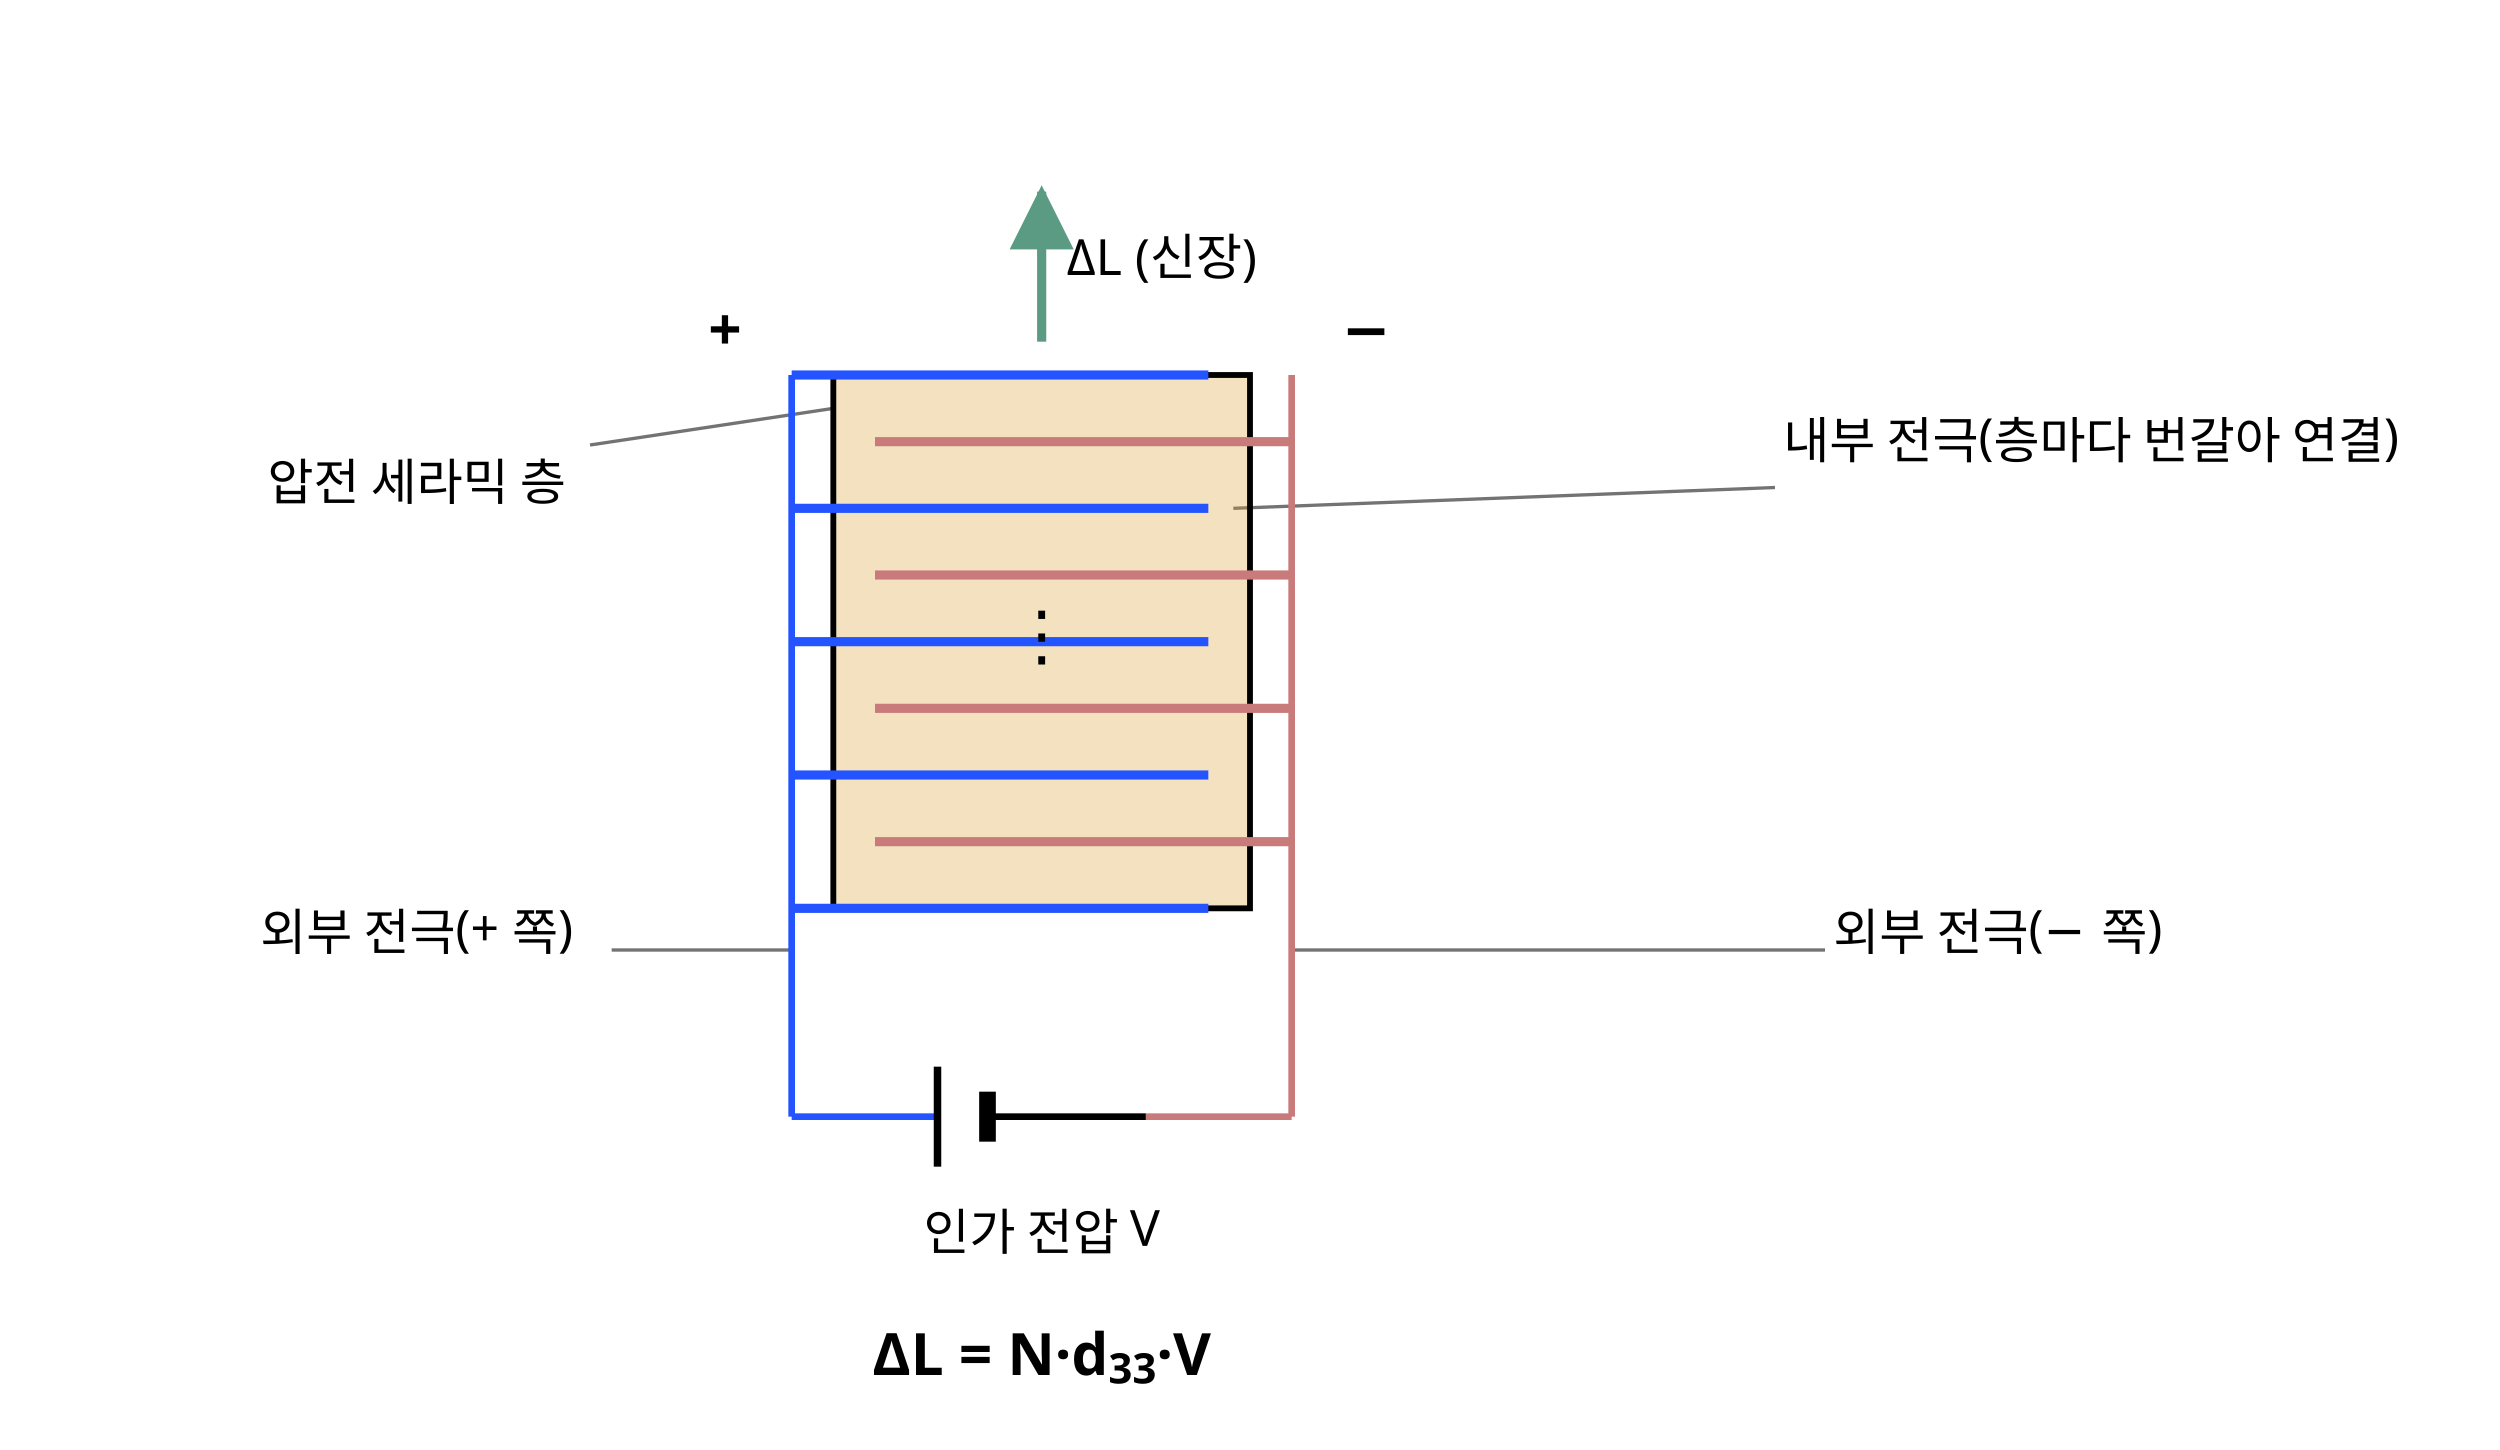
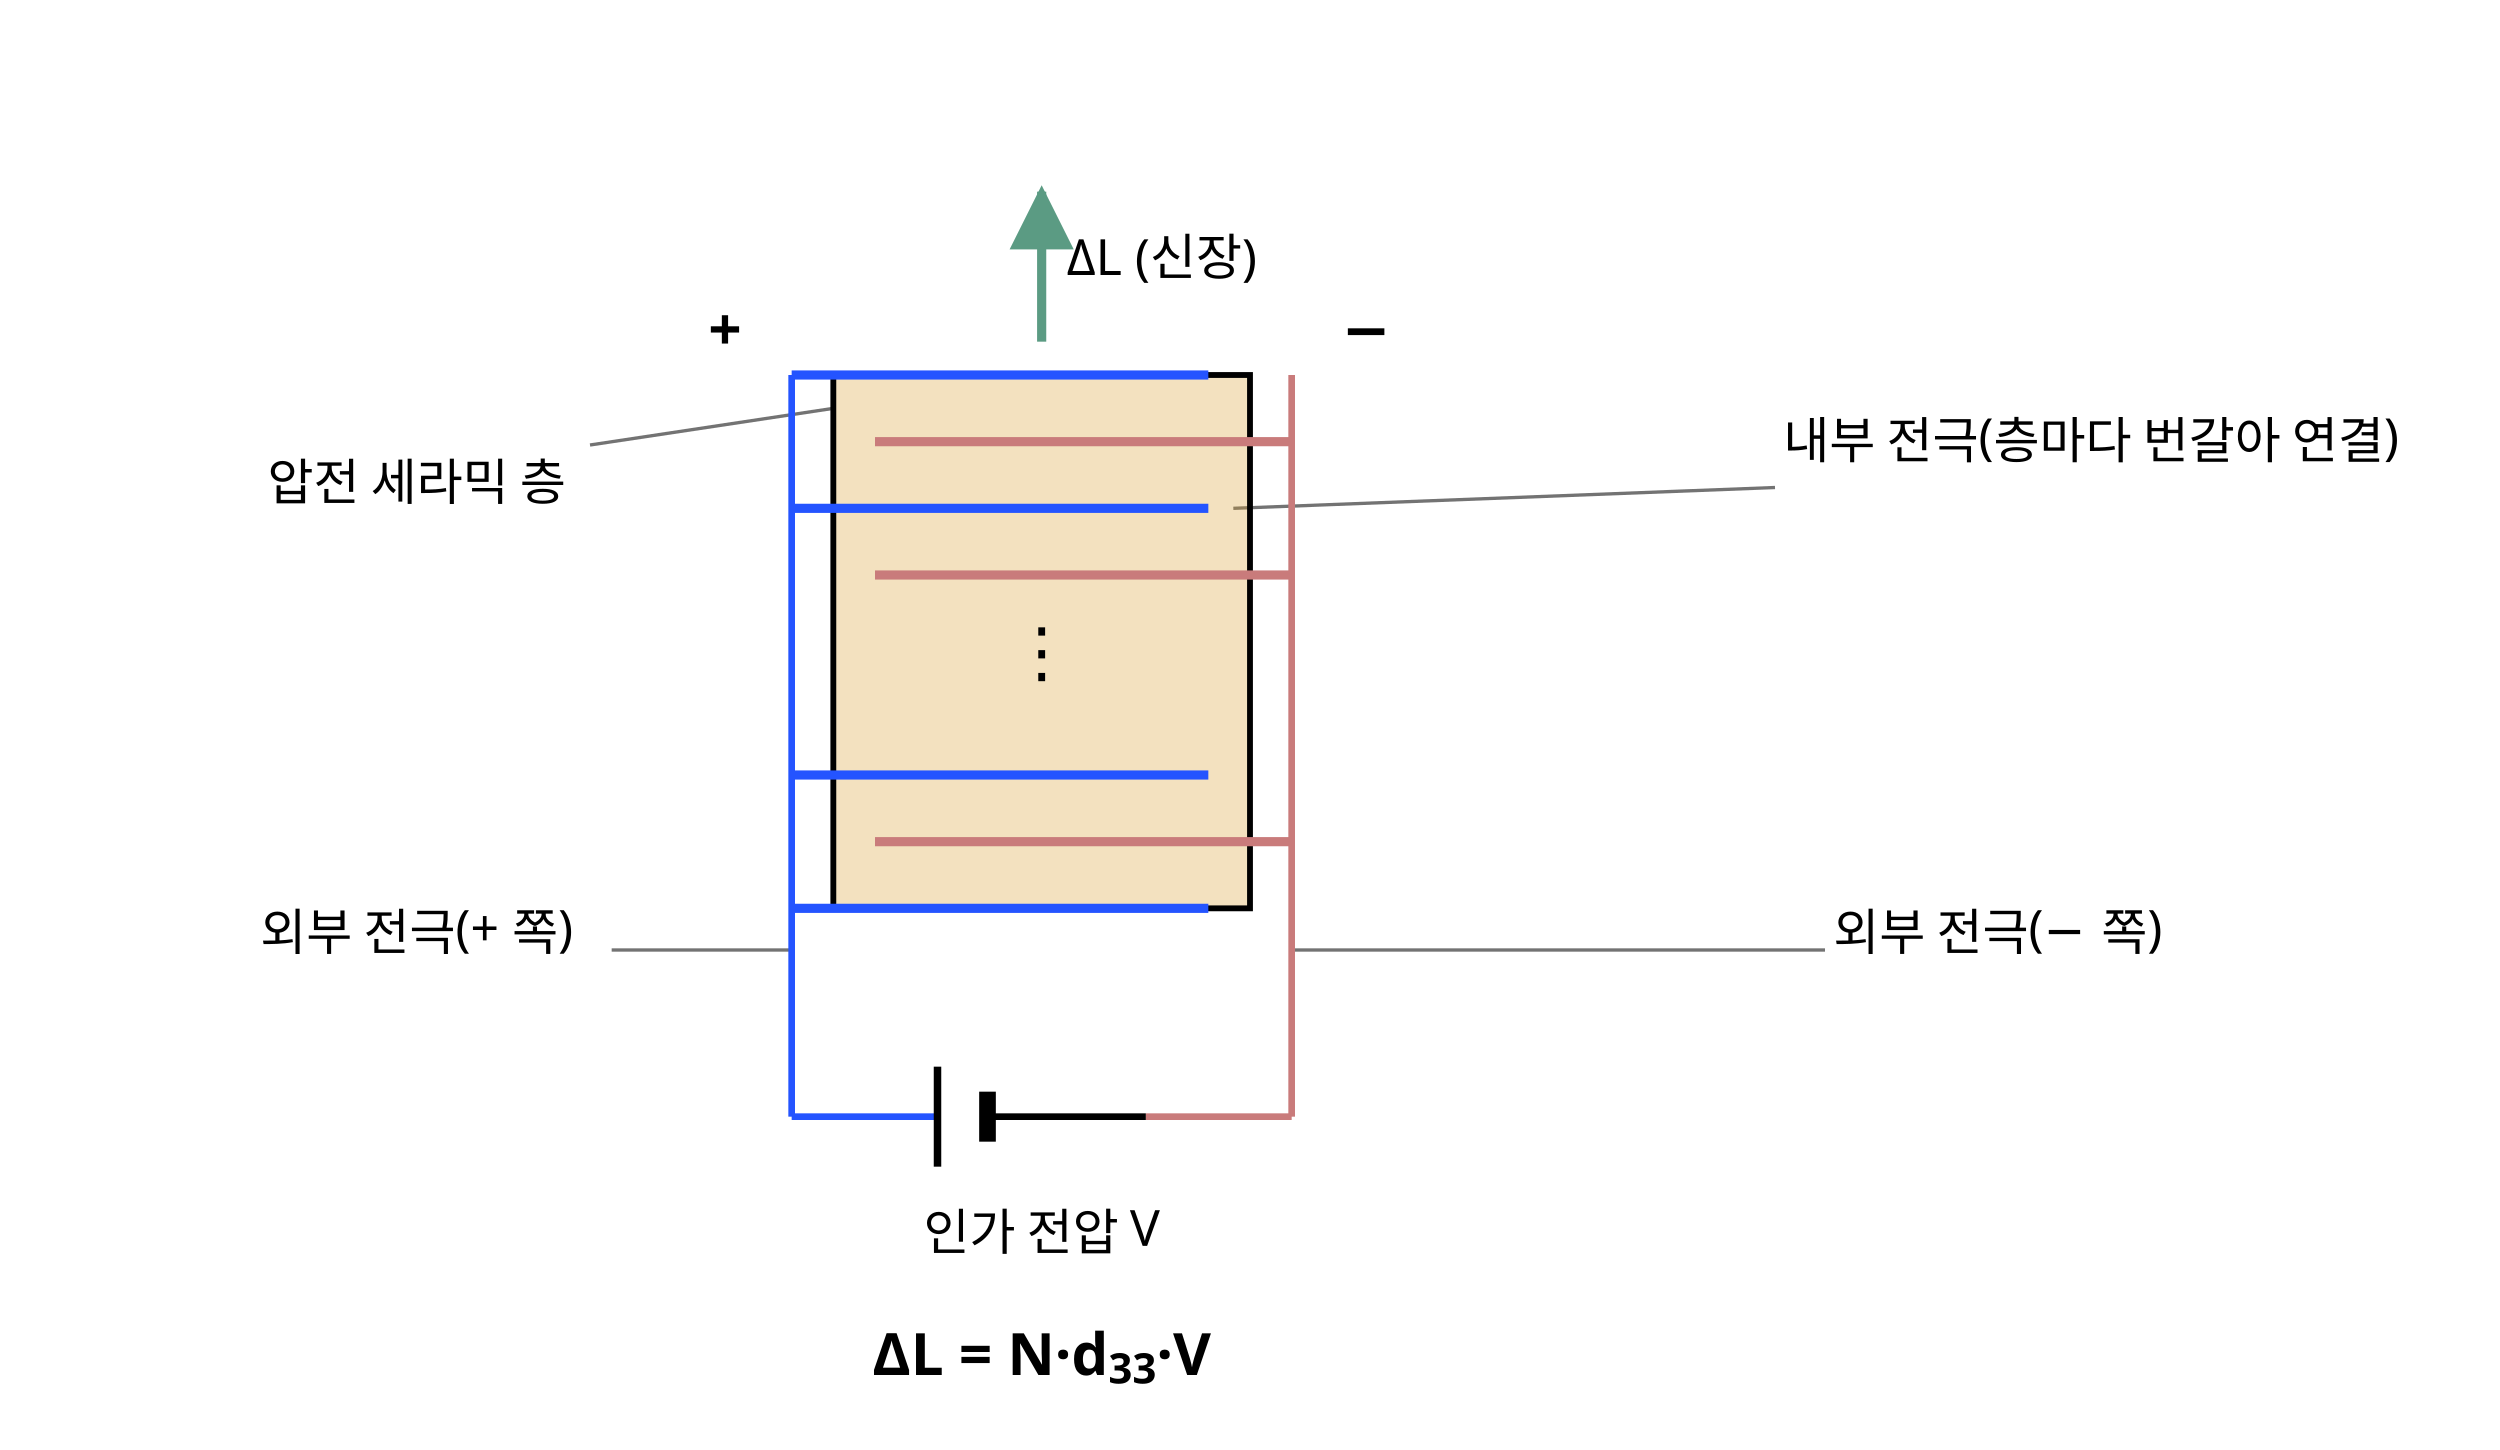
<svg xmlns="http://www.w3.org/2000/svg" class="si si-illus" viewBox="0 0 600 348" style="max-width:600px;color:var(--si-ink,var(--text,#1f2328))" role="img" aria-labelledby="piezoelectric-actuator-t" font-family="'Pretendard','Noto Sans KR','Apple SD Gothic Neo',sans-serif" font-size="13" fill="currentColor">
  <defs>
    <marker id="piezoelectric-actuator-ar" viewBox="0 0 10 10" refX="9" refY="5" markerWidth="7" markerHeight="7" orient="auto-start-reverse">
      <path d="M0,0L10,5L0,10z" style="fill:var(--si-green-s,#5b9b83)" />
    </marker>
  </defs>
  <line x1="200" y1="98" x2="141.6" y2="106.8" class="si-leader" style="stroke:currentColor" stroke-opacity="0.55" stroke-width="0.8" />
  <line x1="296" y1="122" x2="426" y2="117" class="si-leader" style="stroke:currentColor" stroke-opacity="0.55" stroke-width="0.8" />
  <line x1="190" y1="228" x2="146.8" y2="228" class="si-leader" style="stroke:currentColor" stroke-opacity="0.55" stroke-width="0.8" />
  <line x1="310" y1="228" x2="438" y2="228" class="si-leader" style="stroke:currentColor" stroke-opacity="0.55" stroke-width="0.8" />
  <rect x="200" y="90" width="100" height="128" style="stroke:currentColor;fill:var(--si-amber-s,#d79a2b)" stroke-width="1.4" fill-opacity="0.3" />
  <line x1="190" y1="90" x2="290" y2="90" style="stroke:var(--si-accent,#2454ff);fill:none" stroke-width="2.2" />
  <line x1="210" y1="106" x2="310" y2="106" style="stroke:var(--si-rose-s,#c97b7b);fill:none" stroke-width="2.2" />
  <line x1="190" y1="122" x2="290" y2="122" style="stroke:var(--si-accent,#2454ff);fill:none" stroke-width="2.2" />
  <line x1="210" y1="138" x2="310" y2="138" style="stroke:var(--si-rose-s,#c97b7b);fill:none" stroke-width="2.2" />
-   <line x1="190" y1="154" x2="290" y2="154" style="stroke:var(--si-accent,#2454ff);fill:none" stroke-width="2.2" />
-   <line x1="210" y1="170" x2="310" y2="170" style="stroke:var(--si-rose-s,#c97b7b);fill:none" stroke-width="2.2" />
  <line x1="190" y1="186" x2="290" y2="186" style="stroke:var(--si-accent,#2454ff);fill:none" stroke-width="2.2" />
  <line x1="210" y1="202" x2="310" y2="202" style="stroke:var(--si-rose-s,#c97b7b);fill:none" stroke-width="2.2" />
  <line x1="190" y1="218" x2="290" y2="218" style="stroke:var(--si-accent,#2454ff);fill:none" stroke-width="2.2" />
  <line x1="190" y1="90" x2="190" y2="268" style="stroke:var(--si-accent,#2454ff);fill:none" stroke-width="1.6" />
  <line x1="310" y1="90" x2="310" y2="268" style="stroke:var(--si-rose-s,#c97b7b);fill:none" stroke-width="1.6" />
  <line x1="190" y1="268" x2="225" y2="268" style="stroke:var(--si-accent,#2454ff);fill:none" stroke-width="1.6" />
  <line x1="275" y1="268" x2="310" y2="268" style="stroke:var(--si-rose-s,#c97b7b);fill:none" stroke-width="1.6" />
  <line x1="225" y1="256" x2="225" y2="280" style="stroke:currentColor;fill:none" stroke-width="1.8" />
  <line x1="237" y1="262" x2="237" y2="274" style="stroke:currentColor;fill:none" stroke-width="4" />
  <line x1="237" y1="268" x2="275" y2="268" style="stroke:currentColor;fill:none" stroke-width="1.6" />
  <line x1="225" y1="268" x2="225" y2="268" style="stroke:currentColor;fill:none" stroke-width="1" />
  <text x="250" y="300" text-anchor="middle" font-size="12">인가 전압 V</text>
  <text x="178" y="84" text-anchor="end" font-size="14" font-weight="700">+</text>
  <text x="322" y="84" font-size="14" font-weight="700">−</text>
-   <text x="250" y="158" text-anchor="middle" font-size="16">⋮</text>
+   <text x="250" y="162" text-anchor="middle" font-size="16">⋮</text>
  <line x1="250" y1="82" x2="250" y2="46" style="stroke:var(--si-green-s,#5b9b83);fill:none" stroke-width="2.2" marker-end="url(#piezoelectric-actuator-ar)" />
  <text x="256" y="66" font-size="12">ΔL (신장)</text>
  <text x="100" y="120" text-anchor="middle" font-size="12">압전 세라믹 층</text>
  <text x="428" y="110" font-size="12">내부 전극(층마다 번갈아 연결)</text>
  <text x="100" y="228" text-anchor="middle" font-size="12">외부 전극(+ 쪽)</text>
  <text x="440" y="228" font-size="12">외부 전극(− 쪽)</text>
  <text x="250" y="330" text-anchor="middle" font-size="14" font-weight="700">ΔL = N·d<tspan baseline-shift="sub" font-size="72%">33</tspan>·V</text>
</svg>
